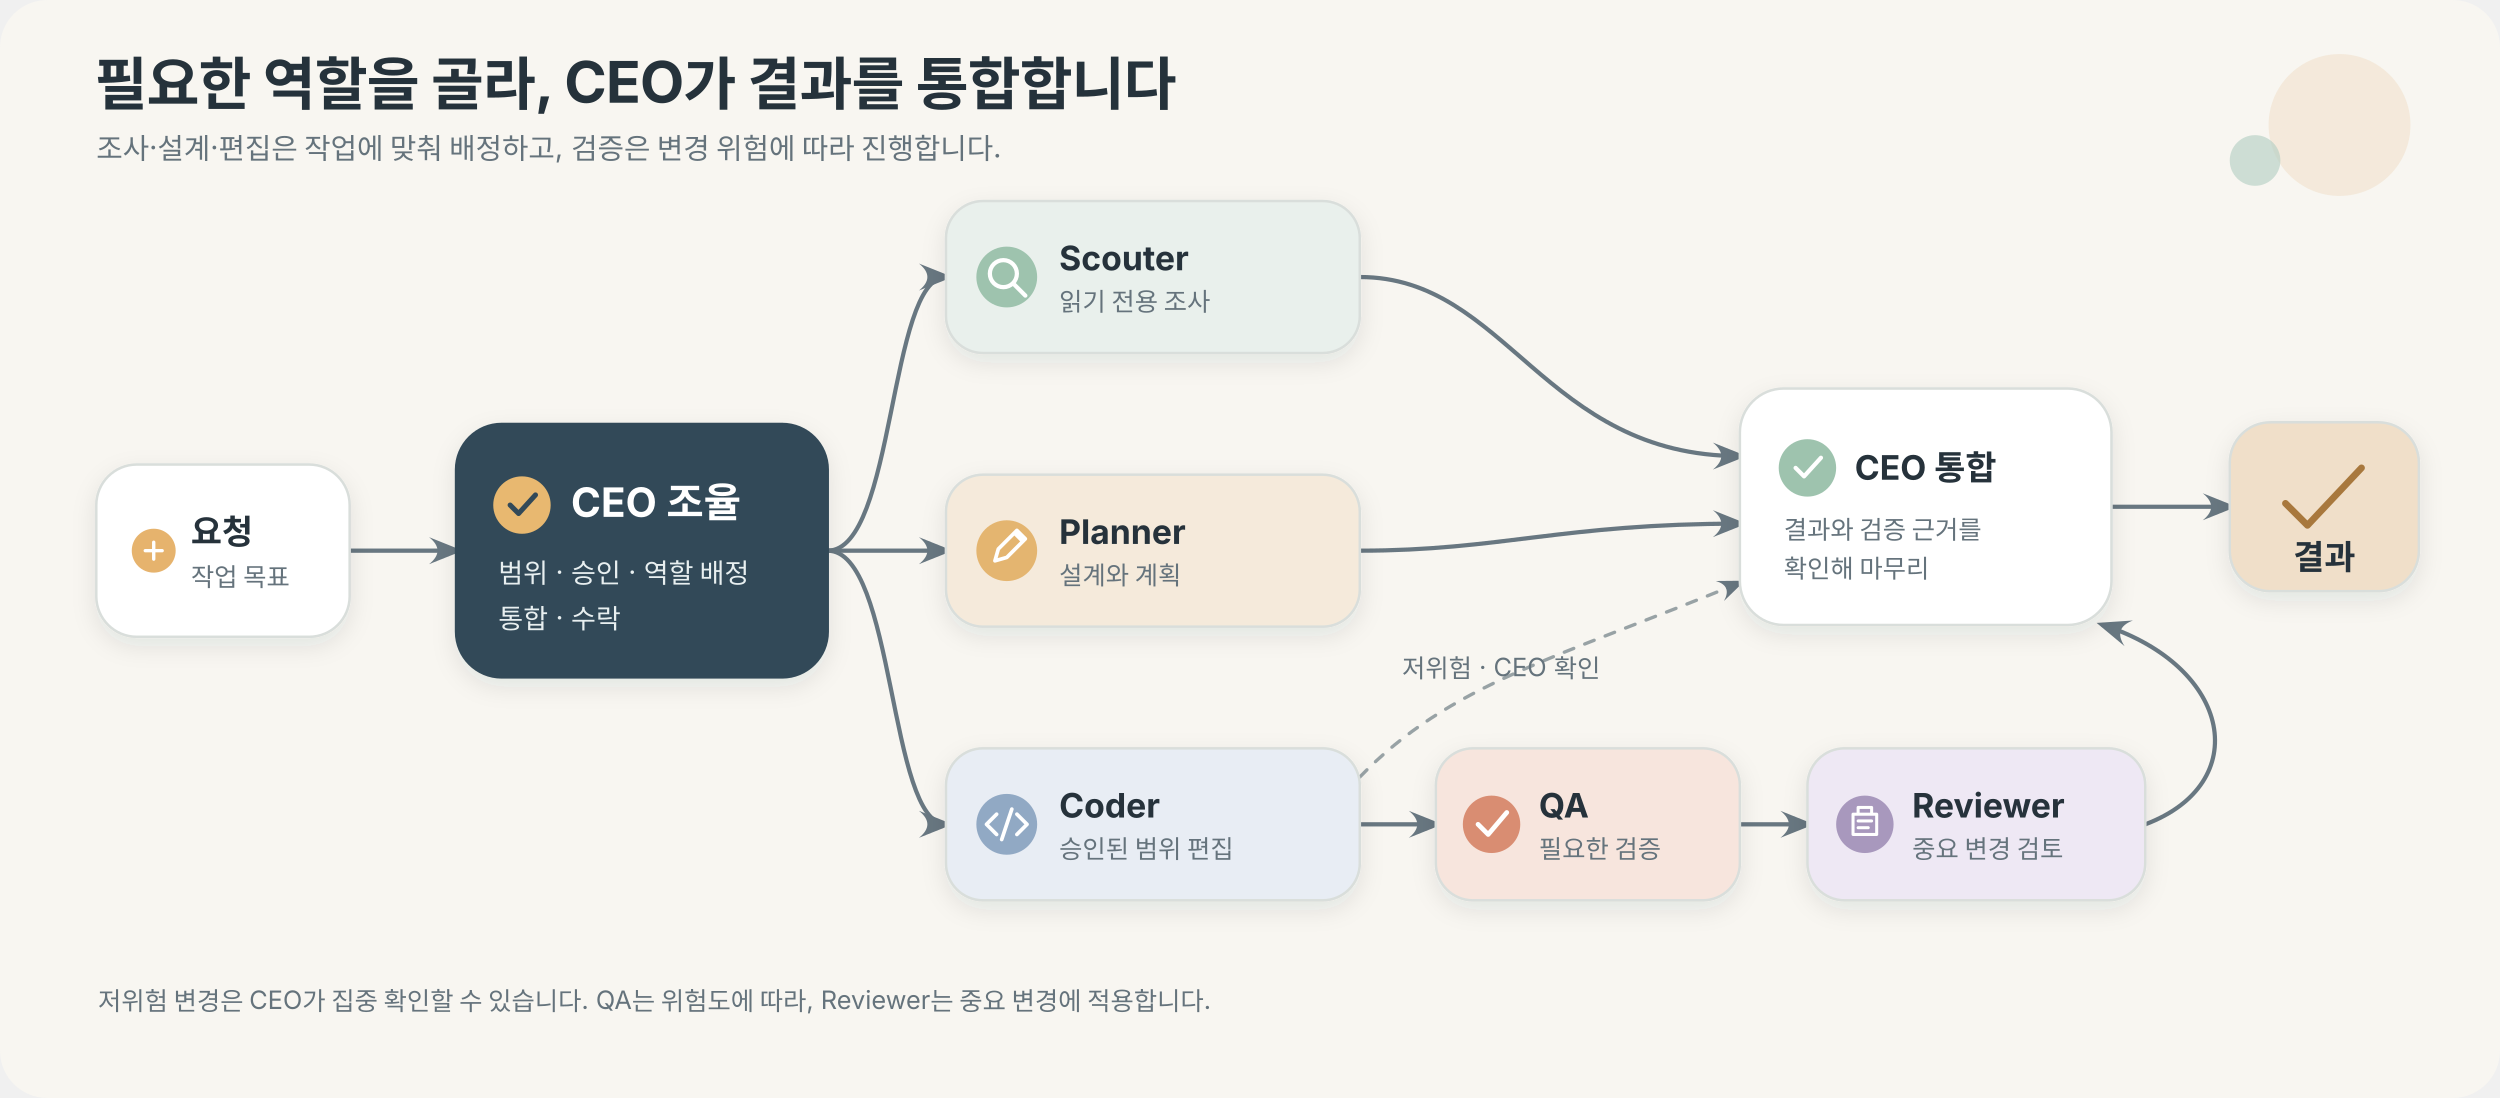
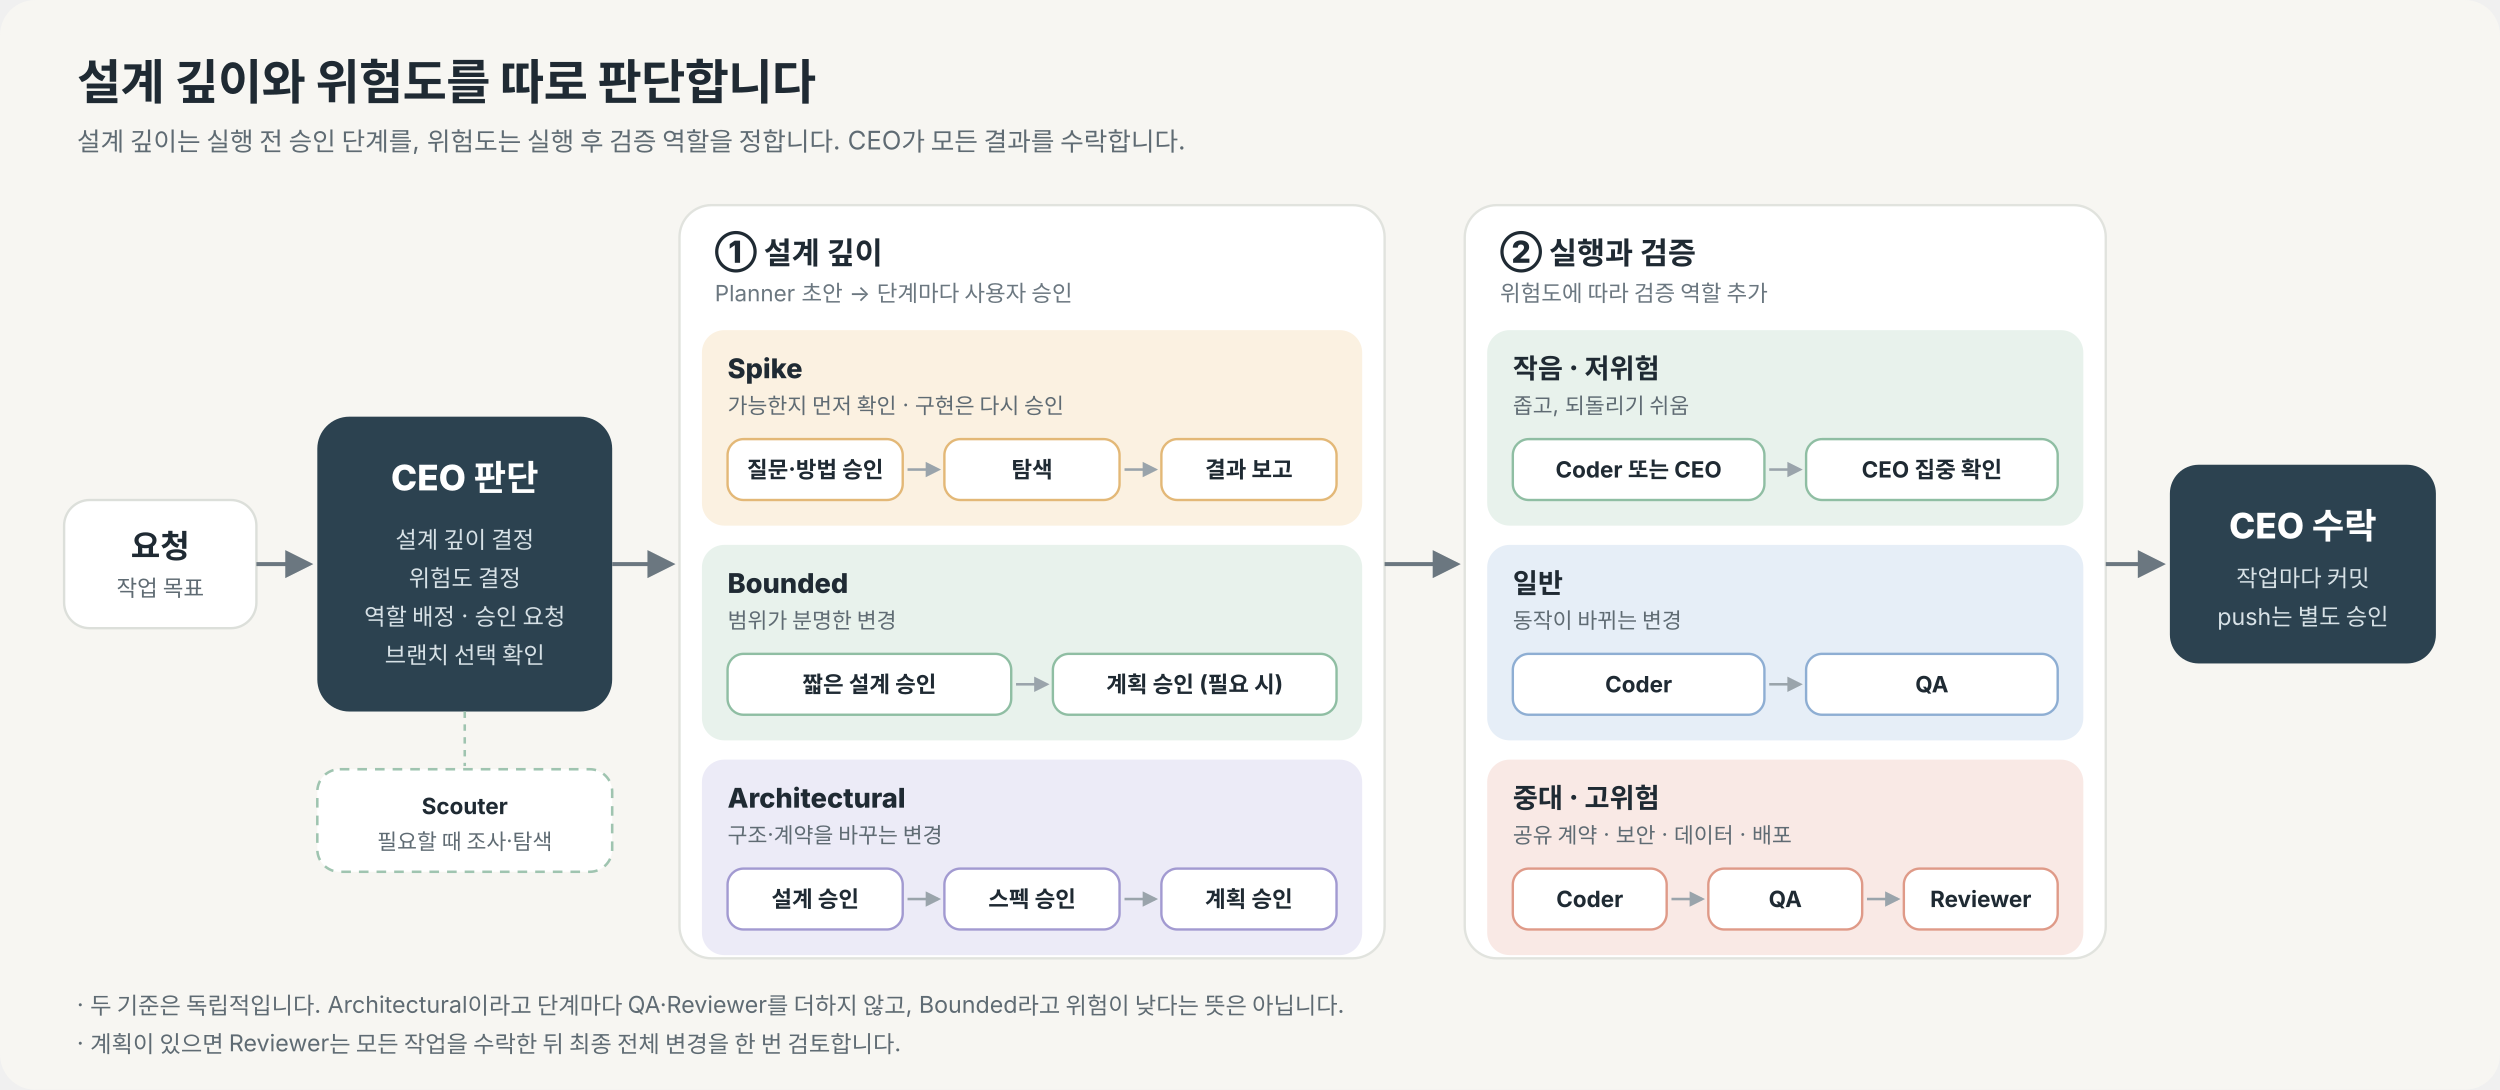
- <svg xmlns="http://www.w3.org/2000/svg" viewBox="0 0 1480 650" role="img" aria-labelledby="title description">
+ <svg xmlns="http://www.w3.org/2000/svg" viewBox="0 0 1560 680" width="1560" height="680" role="img" aria-labelledby="title description">
  <defs>
-     <marker id="arrow" viewBox="0 0 10 10" refX="8" refY="5" markerWidth="8" markerHeight="8" orient="auto-start-reverse">
-       <path d="M 0 1 Q 5 5 0 9 L 10 5 Z" fill="#687781" />
+     <marker id="arrow" viewBox="0 0 10 10" refX="8" refY="5" markerWidth="7" markerHeight="7" orient="auto">
+       <path d="M0 0 L10 5 L0 10 Z" fill="#6b7780" />
    </marker>
-     <filter id="shadow" x="-15%" y="-20%" width="130%" height="150%">
-       <feDropShadow dx="0" dy="5" stdDeviation="7" flood-color="#25323b" flood-opacity=".09" />
-     </filter>
+     <marker id="arrow-s" viewBox="0 0 10 10" refX="8" refY="5" markerWidth="6" markerHeight="6" orient="auto">
+       <path d="M0 0 L10 5 L0 10 Z" fill="#9aa4ab" />
+     </marker>
    <style>
-       text { font-family: -apple-system, BlinkMacSystemFont, "Apple SD Gothic Neo", "Noto Sans KR", sans-serif; fill: #25323b; }
-       .title { font-size: 34px; font-weight: 750; letter-spacing: -.5px; }
-       .subtitle { font-size: 17px; fill: #65737c; }
-       .label { font-size: 20px; font-weight: 700; }
-       .detail { font-size: 15px; fill: #65737c; }
-       .ceo-title { font-size: 24px; font-weight: 750; fill: #ffffff; }
-       .ceo-detail { font-size: 16px; fill: #e8eff0; }
-       .node { stroke: #d9dedb; stroke-width: 1.5; }
-       .connector { fill: none; stroke: #687781; stroke-width: 2.5; stroke-linecap: round; stroke-linejoin: round; marker-end: url(#arrow); }
-       .optional { fill: none; stroke: #98a2a5; stroke-width: 2; stroke-dasharray: 6 7; stroke-linecap: round; marker-end: url(#arrow); }
+       text { font-family: -apple-system, BlinkMacSystemFont, "Apple SD Gothic Neo", "Noto Sans KR", "Segoe UI", sans-serif; fill: #1f2a33; }
+       .title { font-size: 30px; font-weight: 800; letter-spacing: -0.4px; }
+       .sub { font-size: 16px; fill: #5f6b73; }
+       .ph { font-size: 19px; font-weight: 800; }
+       .phs { font-size: 14px; fill: #6b7780; }
+       .rl { font-size: 17px; font-weight: 800; }
+       .rd { font-size: 13.5px; fill: #5f6b73; }
+       .chip { font-size: 14px; font-weight: 650; }
+       .box-t { font-size: 20px; font-weight: 800; }
+       .box-d { font-size: 14px; fill: #5f6b73; }
+       .ceo-t { font-size: 22px; font-weight: 800; fill: #ffffff; }
+       .ceo-d { font-size: 14.5px; fill: #d7e1e6; }
+       .note { font-size: 14.5px; fill: #5f6b73; }
+       .flow { fill: none; stroke: #6b7780; stroke-width: 2.5; marker-end: url(#arrow); }
+       .step { fill: none; stroke: #9aa4ab; stroke-width: 1.6; marker-end: url(#arrow-s); }
    </style>
  </defs>
-   <rect width="1480" height="650" rx="28" fill="#f8f6f1" />
-   <circle cx="1385" cy="74" r="42" fill="#f0dfc9" opacity=".55" />
-   <circle cx="1335" cy="95" r="15" fill="#b6d0c4" opacity=".65" />
-   <text class="title" x="56" y="62">필요한 역할을 골라, CEO가 결과를 통합합니다</text>
-   <text class="subtitle" x="57" y="94">조사·설계·편집은 작업에 맞춰 배정하고, 검증은 변경 위험에 따라 진행합니다.</text>
-   <g class="connector">
-     <path d="M 207 326 C 230 326 244 326 270 326" />
-     <path d="M 490 326 C 530 326 526 164 560 164" />
-     <path d="M 490 326 C 525 326 526 326 560 326" />
-     <path d="M 490 326 C 530 326 526 488 560 488" />
-     <path d="M 805 164 C 892 164 914 270 1030 270" />
-     <path d="M 805 326 C 888 326 925 310 1030 310" />
-     <path class="optional" d="M 805 460 C 858 405 923 389 1030 345" />
-     <path d="M 805 488 C 825 488 830 488 850 488" />
-     <path d="M 1030 488 C 1044 488 1052 488 1070 488" />
-     <path d="M 1270 488 C 1334 464 1322 395 1245 370" />
-     <path d="M 1250 300 C 1273 300 1292 300 1320 300" />
-   </g>
-   <g filter="url(#shadow)">
-     <rect class="node" x="57" y="275" width="150" height="102" rx="24" fill="#ffffff" />
-     <circle cx="91" cy="326" r="13" fill="#e6b36d" />
-     <path d="M86 326h10M91 321v10" stroke="#fff" stroke-width="2" stroke-linecap="round" />
-     <text class="label" x="113" y="322">요청</text>
-     <text class="detail" x="113" y="347">작업 목표</text>
-     <rect x="270" y="251" width="220" height="150" rx="27" fill="#314958" stroke="#314958" stroke-width="1.5" />
-     <circle cx="309" cy="299" r="17" fill="#e8b86f" />
-     <path d="M302 299l5 5 10-11" fill="none" stroke="#314958" stroke-width="3" stroke-linecap="round" stroke-linejoin="round" />
-     <text class="ceo-title" x="338" y="306">CEO 조율</text>
-     <text class="ceo-detail" x="295" y="345">범위 · 승인 · 역할 배정</text>
-     <text class="ceo-detail" x="295" y="372">통합 · 수락</text>
-     <rect class="node" x="560" y="119" width="245" height="90" rx="22" fill="#e9f0ec" />
-     <circle cx="596" cy="164" r="18" fill="#9ec3ae" />
-     <circle cx="594" cy="162" r="8" fill="none" stroke="#fff" stroke-width="2.5" />
-     <path d="M600 168l7 7" stroke="#fff" stroke-width="2.5" stroke-linecap="round" />
-     <text class="label" x="627" y="160">Scouter</text>
-     <text class="detail" x="627" y="184">읽기 전용 조사</text>
-     <rect class="node" x="560" y="281" width="245" height="90" rx="22" fill="#f5eadb" />
-     <circle cx="596" cy="326" r="18" fill="#e4b570" />
-     <path d="M589 332l2-7 11-11 5 5-11 11zM600 315l5 5" fill="none" stroke="#fff" stroke-width="2.2" stroke-linejoin="round" />
-     <text class="label" x="627" y="322">Planner</text>
-     <text class="detail" x="627" y="346">설계와 계획</text>
-     <rect class="node" x="560" y="443" width="245" height="90" rx="22" fill="#e8edf4" />
-     <circle cx="596" cy="488" r="18" fill="#91a9c4" />
-     <path d="M590 482l-6 6 6 6M602 482l6 6-6 6M599 479l-6 18" fill="none" stroke="#fff" stroke-width="2.2" stroke-linecap="round" stroke-linejoin="round" />
-     <text class="label" x="627" y="484">Coder</text>
-     <text class="detail" x="627" y="508">승인된 범위 편집</text>
-     <rect class="node" x="850" y="443" width="180" height="90" rx="22" fill="#f7e5dd" />
-     <circle cx="883" cy="488" r="17" fill="#d98d72" />
-     <path d="M875 488l6 6 11-13" fill="none" stroke="#fff" stroke-width="2.8" stroke-linecap="round" stroke-linejoin="round" />
-     <text class="label" x="911" y="484">QA</text>
-     <text class="detail" x="911" y="508">필요한 검증</text>
-     <rect class="node" x="1070" y="443" width="200" height="90" rx="22" fill="#eee8f4" />
-     <circle cx="1104" cy="488" r="17" fill="#a898bd" />
-     <path d="M1097 482h14v12h-14zM1100 478h8v4h-8zM1100 486h8M1100 490h6" fill="none" stroke="#fff" stroke-width="1.8" stroke-linecap="round" stroke-linejoin="round" />
-     <text class="label" x="1132" y="484">Reviewer</text>
-     <text class="detail" x="1132" y="508">중요 변경 검토</text>
-     <rect class="node" x="1030" y="230" width="220" height="140" rx="26" fill="#ffffff" />
-     <circle cx="1070" cy="277" r="17" fill="#9ec3ae" />
-     <path d="M1063 277l5 5 10-11" fill="none" stroke="#fff" stroke-width="2.5" stroke-linecap="round" stroke-linejoin="round" />
-     <text class="label" x="1098" y="284">CEO 통합</text>
-     <text class="detail" x="1056" y="319">결과와 검증 근거를</text>
-     <text class="detail" x="1056" y="342">확인해 마무리</text>
-     <rect class="node" x="1320" y="250" width="112" height="100" rx="24" fill="#f0dfc9" />
-     <path d="M1353 298l13 13 32-34" fill="none" stroke="#a8783c" stroke-width="4" stroke-linecap="round" stroke-linejoin="round" />
-     <text class="label" x="1376" y="337" text-anchor="middle">결과</text>
-   </g>
-   <text class="detail" x="830" y="401">저위험 · CEO 확인</text>
-   <text class="detail" x="58" y="598">저위험 변경은 CEO가 집중 확인할 수 있습니다. QA는 위험도에 따라, Reviewer는 중요 변경에 적용합니다.</text>
+   <rect width="1560" height="680" rx="22" fill="#f7f6f2" />
+   <text class="title" x="48" y="62">설계 깊이와 위험도를 따로 판단합니다</text>
+   <text class="sub" x="48" y="94">설계 깊이는 실행 전 승인 단계를, 위험도는 실행 후 검증 역할을 정합니다. CEO가 모든 결과를 수락합니다.</text>
+   <rect x="40" y="312" width="120" height="80" rx="16" fill="#ffffff" stroke="#dcdfda" stroke-width="1.5" />
+   <text class="box-t" x="100" y="348" text-anchor="middle">요청</text>
+   <text class="box-d" x="100" y="372" text-anchor="middle">작업 목표</text>
+   <path class="flow" d="M160 352 H192" />
+   <rect x="198" y="260" width="184" height="184" rx="20" fill="#2c4250" />
+   <text class="ceo-t" x="290" y="306" text-anchor="middle">CEO 판단</text>
+   <text class="ceo-d" x="290" y="342" text-anchor="middle">설계 깊이 결정</text>
+   <text class="ceo-d" x="290" y="366" text-anchor="middle">위험도 결정</text>
+   <text class="ceo-d" x="290" y="390" text-anchor="middle">역할 배정 · 승인 요청</text>
+   <text class="ceo-d" x="290" y="414" text-anchor="middle">브랜치 선택 확인</text>
+   <rect x="198" y="480" width="184" height="64" rx="14" fill="#ffffff" stroke="#9fc4b0" stroke-width="1.6" stroke-dasharray="6 5" />
+   <text class="chip" x="290" y="508" text-anchor="middle">Scouter</text>
+   <text class="rd" x="290" y="530" text-anchor="middle">필요할 때 조사·탐색</text>
+   <path d="M290 444 V478" stroke="#9fc4b0" stroke-width="1.6" stroke-dasharray="4 4" fill="none" />
+   <path class="flow" d="M382 352 H418" />
+   <rect x="424" y="128" width="440" height="470" rx="20" fill="#ffffff" stroke="#e1e3de" stroke-width="1.5" />
+   <text class="ph" x="446" y="164">① 설계 깊이</text>
+   <text class="phs" x="446" y="188">Planner 초안 → 단계마다 사용자 승인</text>
+   <rect x="438" y="206" width="412" height="122" rx="14" fill="#fbf1e1" />
+   <text class="rl" x="454" y="236">Spike</text>
+   <text class="rd" x="454" y="258">가능한지 먼저 확인 · 구현은 다시 승인</text>
+   <rect x="454.0" y="274" width="109.3" height="38" rx="10" fill="#ffffff" stroke="#e3b877" stroke-width="1.5" />
+   <text class="chip" x="508.7" y="298" text-anchor="middle">질문·방법 승인</text>
+   <path class="step" d="M566.3 293 H585.3" />
+   <rect x="589.3" y="274" width="109.3" height="38" rx="10" fill="#ffffff" stroke="#e3b877" stroke-width="1.5" />
+   <text class="chip" x="644.0" y="298" text-anchor="middle">탐색</text>
+   <path class="step" d="M701.7 293 H720.7" />
+   <rect x="724.7" y="274" width="109.3" height="38" rx="10" fill="#ffffff" stroke="#e3b877" stroke-width="1.5" />
+   <text class="chip" x="779.3" y="298" text-anchor="middle">결과 보고</text>
+   <rect x="438" y="340" width="412" height="122" rx="14" fill="#e8f2ec" />
+   <text class="rl" x="454" y="370">Bounded</text>
+   <text class="rd" x="454" y="392">범위가 분명한 변경</text>
+   <rect x="454.0" y="408" width="177.0" height="38" rx="10" fill="#ffffff" stroke="#8fbea3" stroke-width="1.5" />
+   <text class="chip" x="542.5" y="432" text-anchor="middle">짧은 설계 승인</text>
+   <path class="step" d="M634.0 427 H653.0" />
+   <rect x="657.0" y="408" width="177.0" height="38" rx="10" fill="#ffffff" stroke="#8fbea3" stroke-width="1.5" />
+   <text class="chip" x="745.5" y="432" text-anchor="middle">계획 승인 (필요 시)</text>
+   <rect x="438" y="474" width="412" height="122" rx="14" fill="#ecebf7" />
+   <text class="rl" x="454" y="504">Architectural</text>
+   <text class="rd" x="454" y="526">구조·계약을 바꾸는 변경</text>
+   <rect x="454.0" y="542" width="109.3" height="38" rx="10" fill="#ffffff" stroke="#a29ad1" stroke-width="1.5" />
+   <text class="chip" x="508.7" y="566" text-anchor="middle">설계 승인</text>
+   <path class="step" d="M566.3 561 H585.3" />
+   <rect x="589.3" y="542" width="109.3" height="38" rx="10" fill="#ffffff" stroke="#a29ad1" stroke-width="1.5" />
+   <text class="chip" x="644.0" y="566" text-anchor="middle">스펙 승인</text>
+   <path class="step" d="M701.7 561 H720.7" />
+   <rect x="724.7" y="542" width="109.3" height="38" rx="10" fill="#ffffff" stroke="#a29ad1" stroke-width="1.5" />
+   <text class="chip" x="779.3" y="566" text-anchor="middle">계획 승인</text>
+   <path class="flow" d="M864 352 H908" />
+   <rect x="914" y="128" width="400" height="470" rx="20" fill="#ffffff" stroke="#e1e3de" stroke-width="1.5" />
+   <text class="ph" x="936" y="164">② 실행과 검증</text>
+   <text class="phs" x="936" y="188">위험도에 따라 검증 역할 추가</text>
+   <rect x="928" y="206" width="372" height="122" rx="14" fill="#e8f2ec" />
+   <text class="rl" x="944" y="236">작음 · 저위험</text>
+   <text class="rd" x="944" y="258">좁고, 되돌리기 쉬움</text>
+   <rect x="944.0" y="274" width="157.0" height="38" rx="10" fill="#ffffff" stroke="#8fbea3" stroke-width="1.5" />
+   <text class="chip" x="1022.5" y="298" text-anchor="middle">Coder 또는 CEO</text>
+   <path class="step" d="M1104.0 293 H1123.0" />
+   <rect x="1127.0" y="274" width="157.0" height="38" rx="10" fill="#ffffff" stroke="#8fbea3" stroke-width="1.5" />
+   <text class="chip" x="1205.5" y="298" text-anchor="middle">CEO 집중 확인</text>
+   <rect x="928" y="340" width="372" height="122" rx="14" fill="#e6eef7" />
+   <text class="rl" x="944" y="370">일반</text>
+   <text class="rd" x="944" y="392">동작이 바뀌는 변경</text>
+   <rect x="944.0" y="408" width="157.0" height="38" rx="10" fill="#ffffff" stroke="#8eaed3" stroke-width="1.5" />
+   <text class="chip" x="1022.5" y="432" text-anchor="middle">Coder</text>
+   <path class="step" d="M1104.0 427 H1123.0" />
+   <rect x="1127.0" y="408" width="157.0" height="38" rx="10" fill="#ffffff" stroke="#8eaed3" stroke-width="1.5" />
+   <text class="chip" x="1205.5" y="432" text-anchor="middle">QA</text>
+   <rect x="928" y="474" width="372" height="122" rx="14" fill="#f9e9e5" />
+   <text class="rl" x="944" y="504">중대 · 고위험</text>
+   <text class="rd" x="944" y="526">공유 계약 · 보안 · 데이터 · 배포</text>
+   <rect x="944.0" y="542" width="96.0" height="38" rx="10" fill="#ffffff" stroke="#df9a88" stroke-width="1.5" />
+   <text class="chip" x="992.0" y="566" text-anchor="middle">Coder</text>
+   <path class="step" d="M1043.0 561 H1062.0" />
+   <rect x="1066.0" y="542" width="96.0" height="38" rx="10" fill="#ffffff" stroke="#df9a88" stroke-width="1.5" />
+   <text class="chip" x="1114.0" y="566" text-anchor="middle">QA</text>
+   <path class="step" d="M1165.0 561 H1184.0" />
+   <rect x="1188.0" y="542" width="96.0" height="38" rx="10" fill="#ffffff" stroke="#df9a88" stroke-width="1.5" />
+   <text class="chip" x="1236.0" y="566" text-anchor="middle">Reviewer</text>
+   <path class="flow" d="M1314 352 H1348" />
+   <rect x="1354" y="290" width="166" height="124" rx="18" fill="#2c4250" />
+   <text class="ceo-t" x="1437.0" y="336" text-anchor="middle">CEO 수락</text>
+   <text class="ceo-d" x="1437.0" y="366" text-anchor="middle">작업마다 커밋</text>
+   <text class="ceo-d" x="1437.0" y="390" text-anchor="middle">push는 별도 승인</text>
+   <text class="note" x="48" y="632">· 두 기준은 독립적입니다. Architectural이라고 단계마다 QA·Reviewer를 더하지 않고, Bounded라고 위험이 낮다는 뜻은 아닙니다.</text>
+   <text class="note" x="48" y="656">· 계획이 있으면 Reviewer는 모든 작업을 수락한 뒤 최종 전체 변경을 한 번 검토합니다.</text>
</svg>
